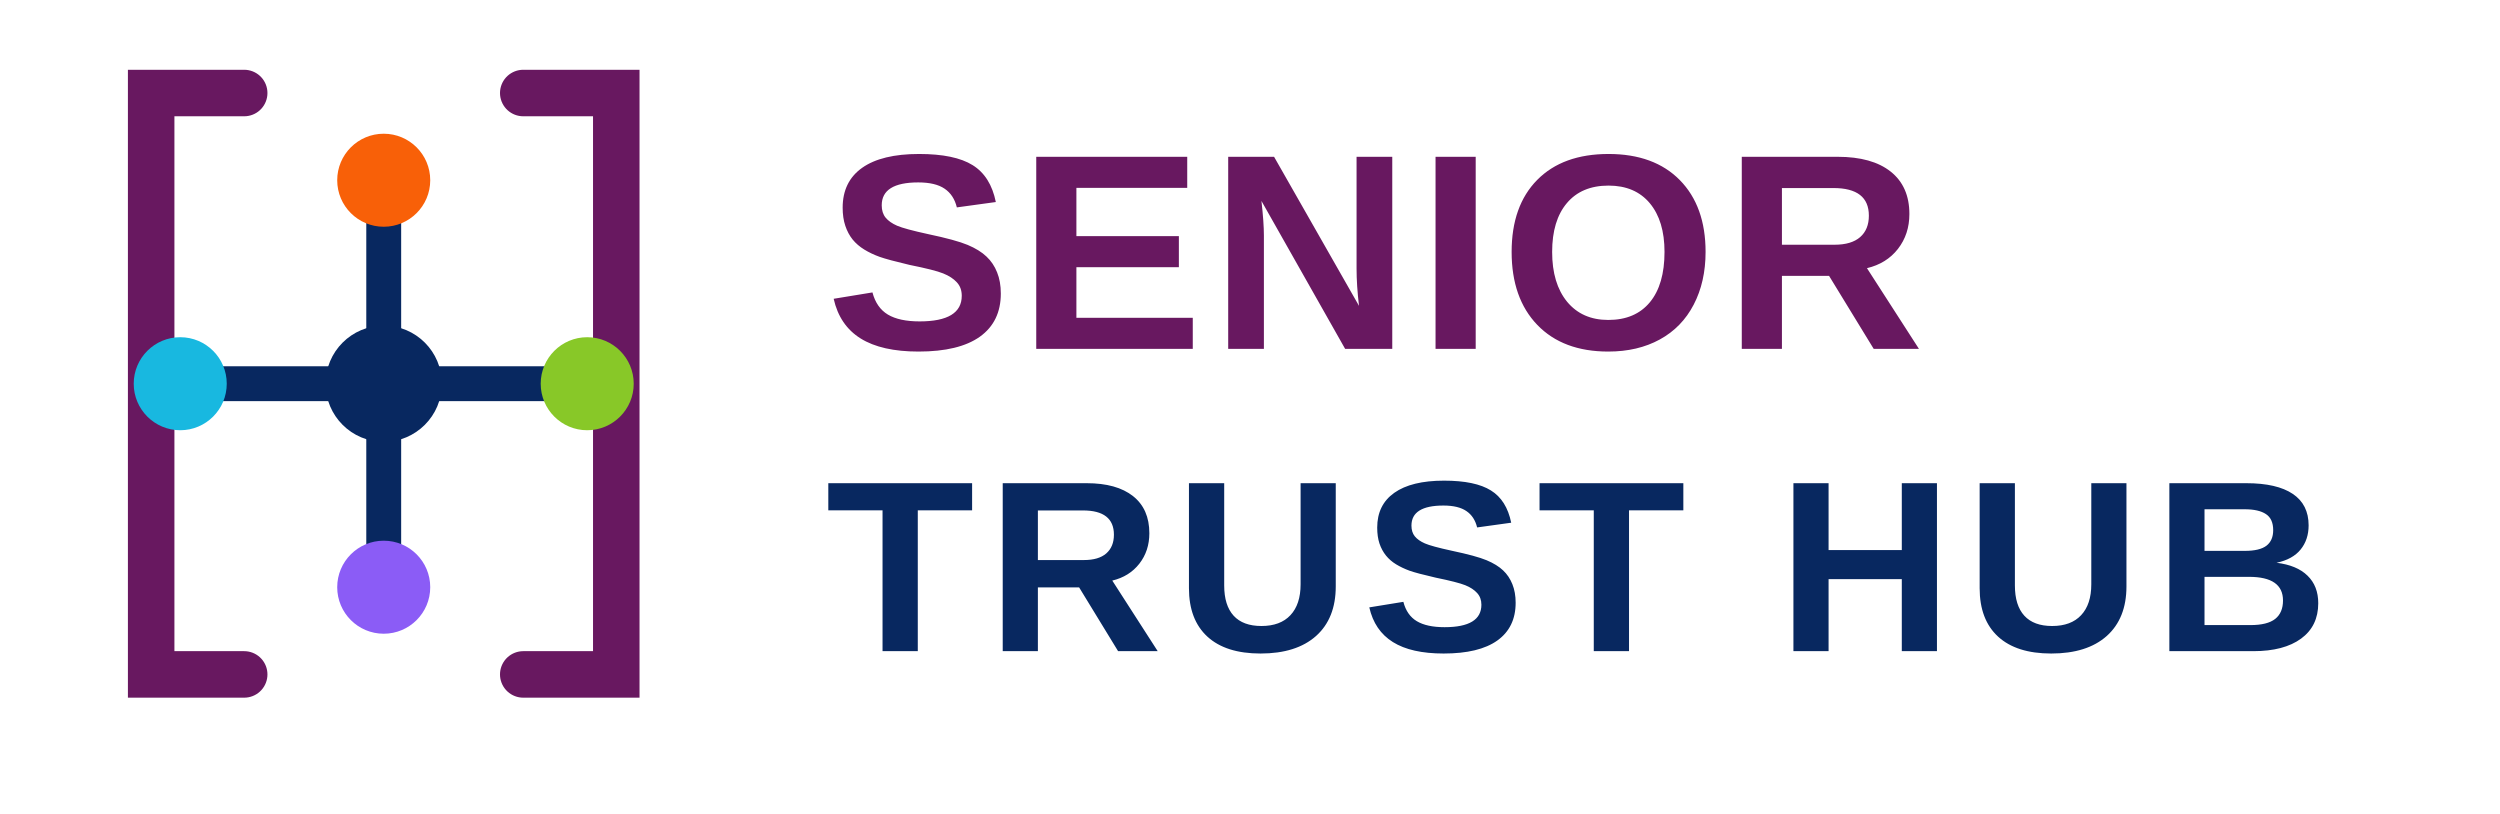
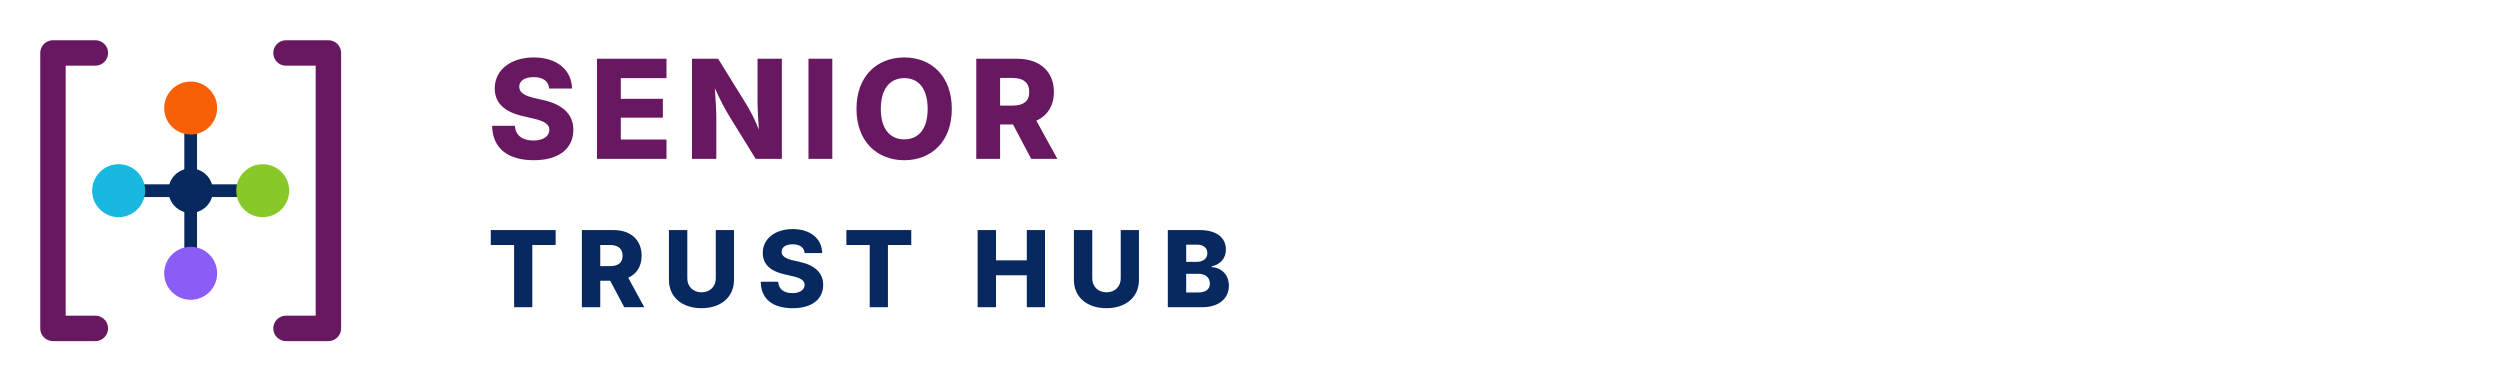
- <svg xmlns="http://www.w3.org/2000/svg" viewBox="0 0 430 140" role="img" aria-labelledby="title">
-   <g transform="translate(8 8)">
-     <path d="M34 8H18v100h16M82 8h16v100H82" fill="none" stroke="#681860" stroke-width="8" stroke-linecap="round" />
-     <path d="M58 58V28M58 58H28M58 58H88M58 58V88" stroke="#082860" stroke-width="6" stroke-linecap="round" />
-     <circle cx="58" cy="58" r="10" fill="#082860" />
-     <circle cx="58" cy="23" r="8" fill="#F86008" />
-     <circle cx="23" cy="58" r="8" fill="#18B8E0" />
-     <circle cx="93" cy="58" r="8" fill="#88C828" />
-     <circle cx="58" cy="93" r="8" fill="#8B5CF6" />
+ <svg xmlns="http://www.w3.org/2000/svg" viewBox="0 0 236 36" fill="none" role="img" aria-label="SeniorTrustHub">
+   <g>
+     <path d="M9 5H5v26h4" stroke="#681860" stroke-width="2.4" stroke-linecap="round" stroke-linejoin="round" />
+     <path d="M27 5h4v26h-4" stroke="#681860" stroke-width="2.4" stroke-linecap="round" stroke-linejoin="round" />
+     <line x1="18" y1="11.2" x2="18" y2="18" stroke="#082860" stroke-width="1.2" />
+     <line x1="12.2" y1="18" x2="18" y2="18" stroke="#082860" stroke-width="1.2" />
+     <line x1="23.8" y1="18" x2="18" y2="18" stroke="#082860" stroke-width="1.2" />
+     <line x1="18" y1="24.8" x2="18" y2="18" stroke="#082860" stroke-width="1.2" />
+     <circle cx="18" cy="18" r="2.1" fill="#082860" />
+     <circle cx="18" cy="10.2" r="2.5" fill="#F86008" />
+     <circle cx="11.2" cy="18" r="2.5" fill="#18B8E0" />
+     <circle cx="24.8" cy="18" r="2.5" fill="#88C828" />
+     <circle cx="18" cy="25.8" r="2.5" fill="#8B5CF6" />
  </g>
-   <text x="142" y="60" font-family="Arial,Helvetica,sans-serif" font-weight="800" font-size="48" letter-spacing="1" fill="#681860">SENIOR</text>
-   <text x="142" y="112" font-family="Arial,Helvetica,sans-serif" font-weight="800" font-size="42" letter-spacing="2" fill="#082860">TRUST HUB</text>
+   <g font-family="Inter, system-ui, -apple-system, 'Segoe UI', Arial, sans-serif" font-weight="800">
+     <text x="46" y="15" fill="#681860" font-size="13" letter-spacing="0.08em">SENIOR</text>
+     <text x="46" y="29" fill="#082860" font-size="10" letter-spacing="0.16em">TRUST HUB</text>
+   </g>
</svg>
